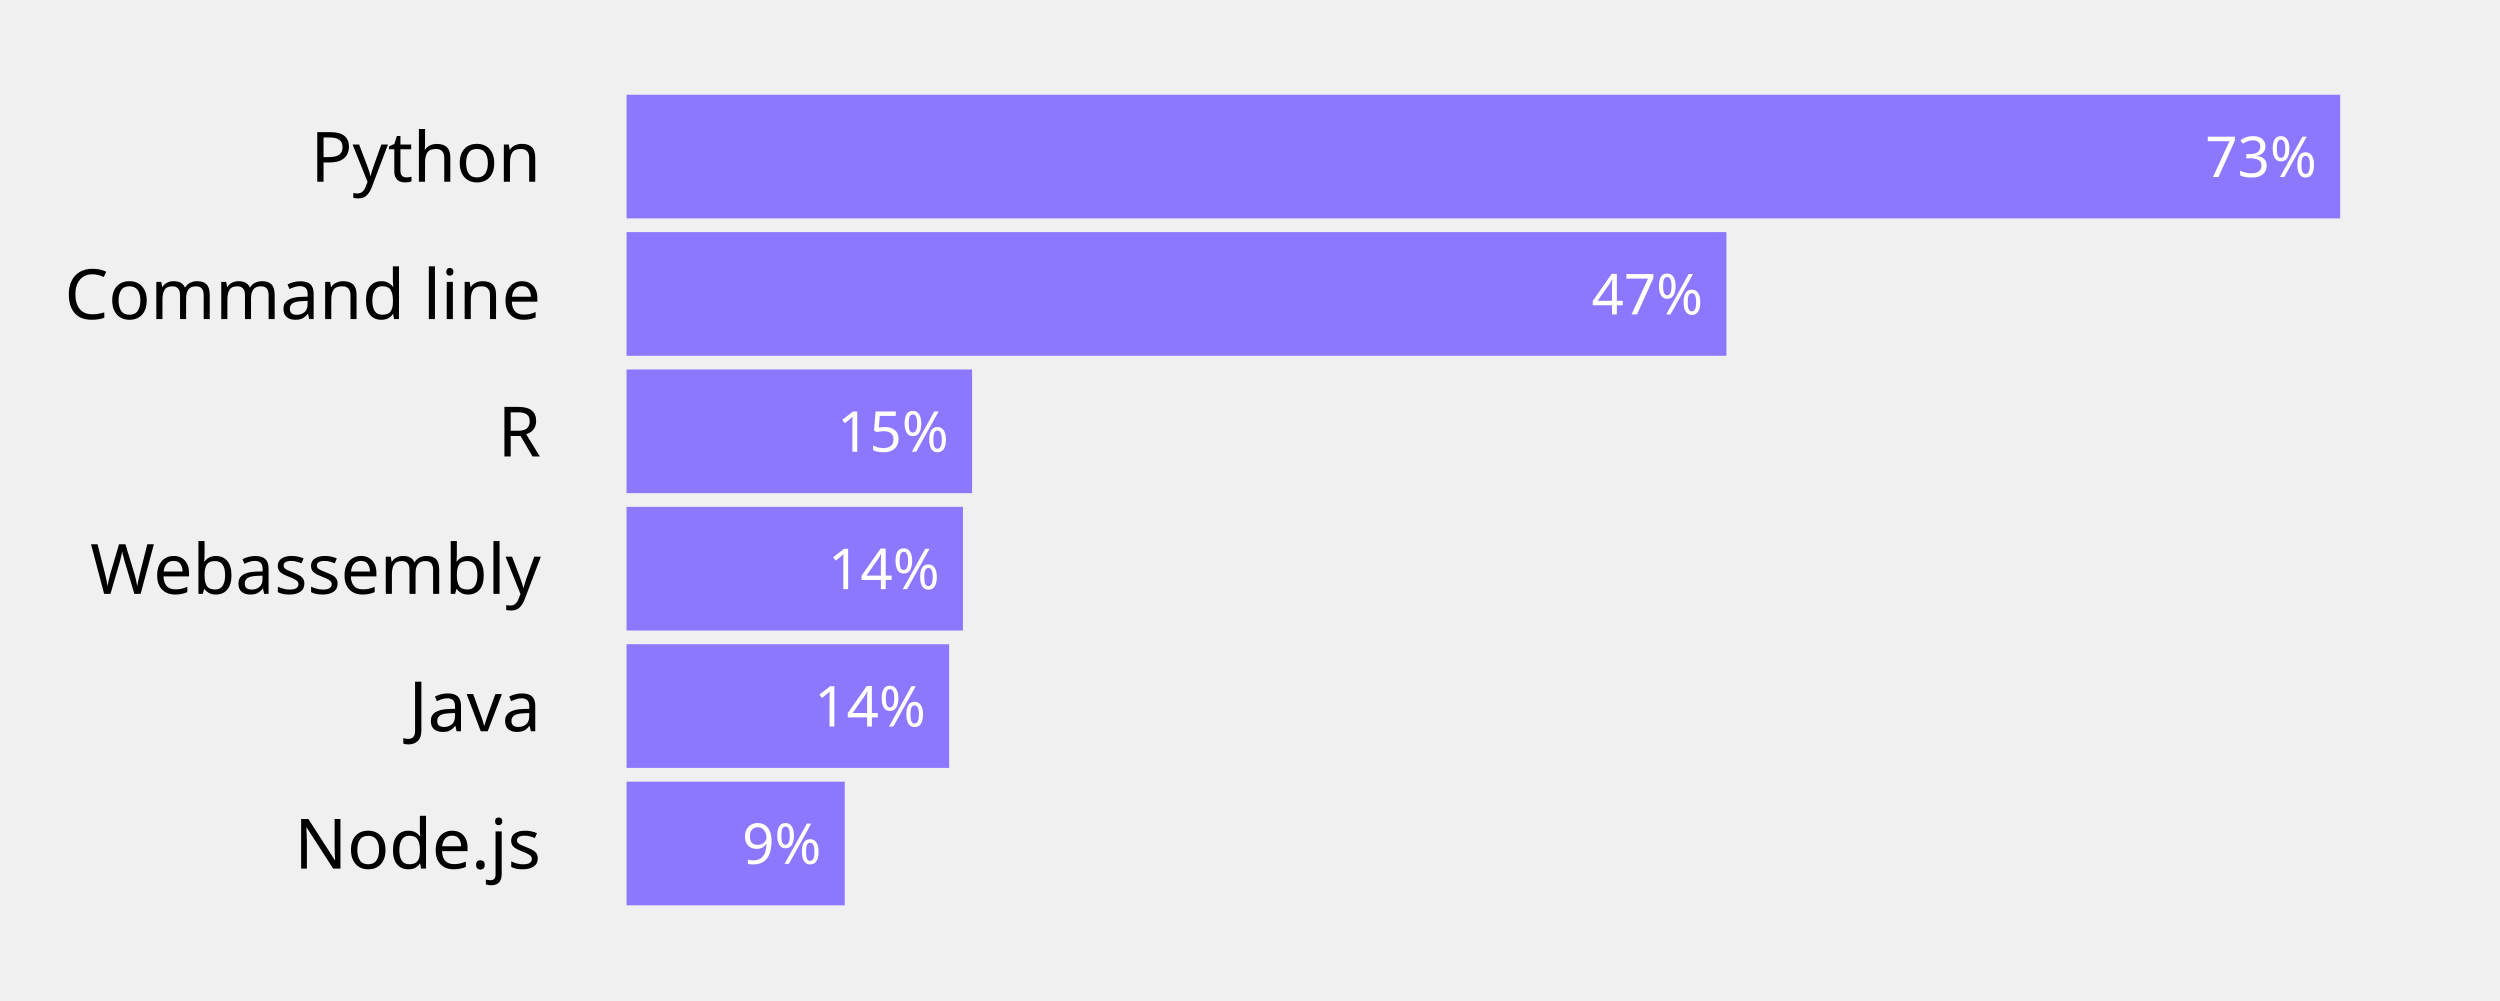
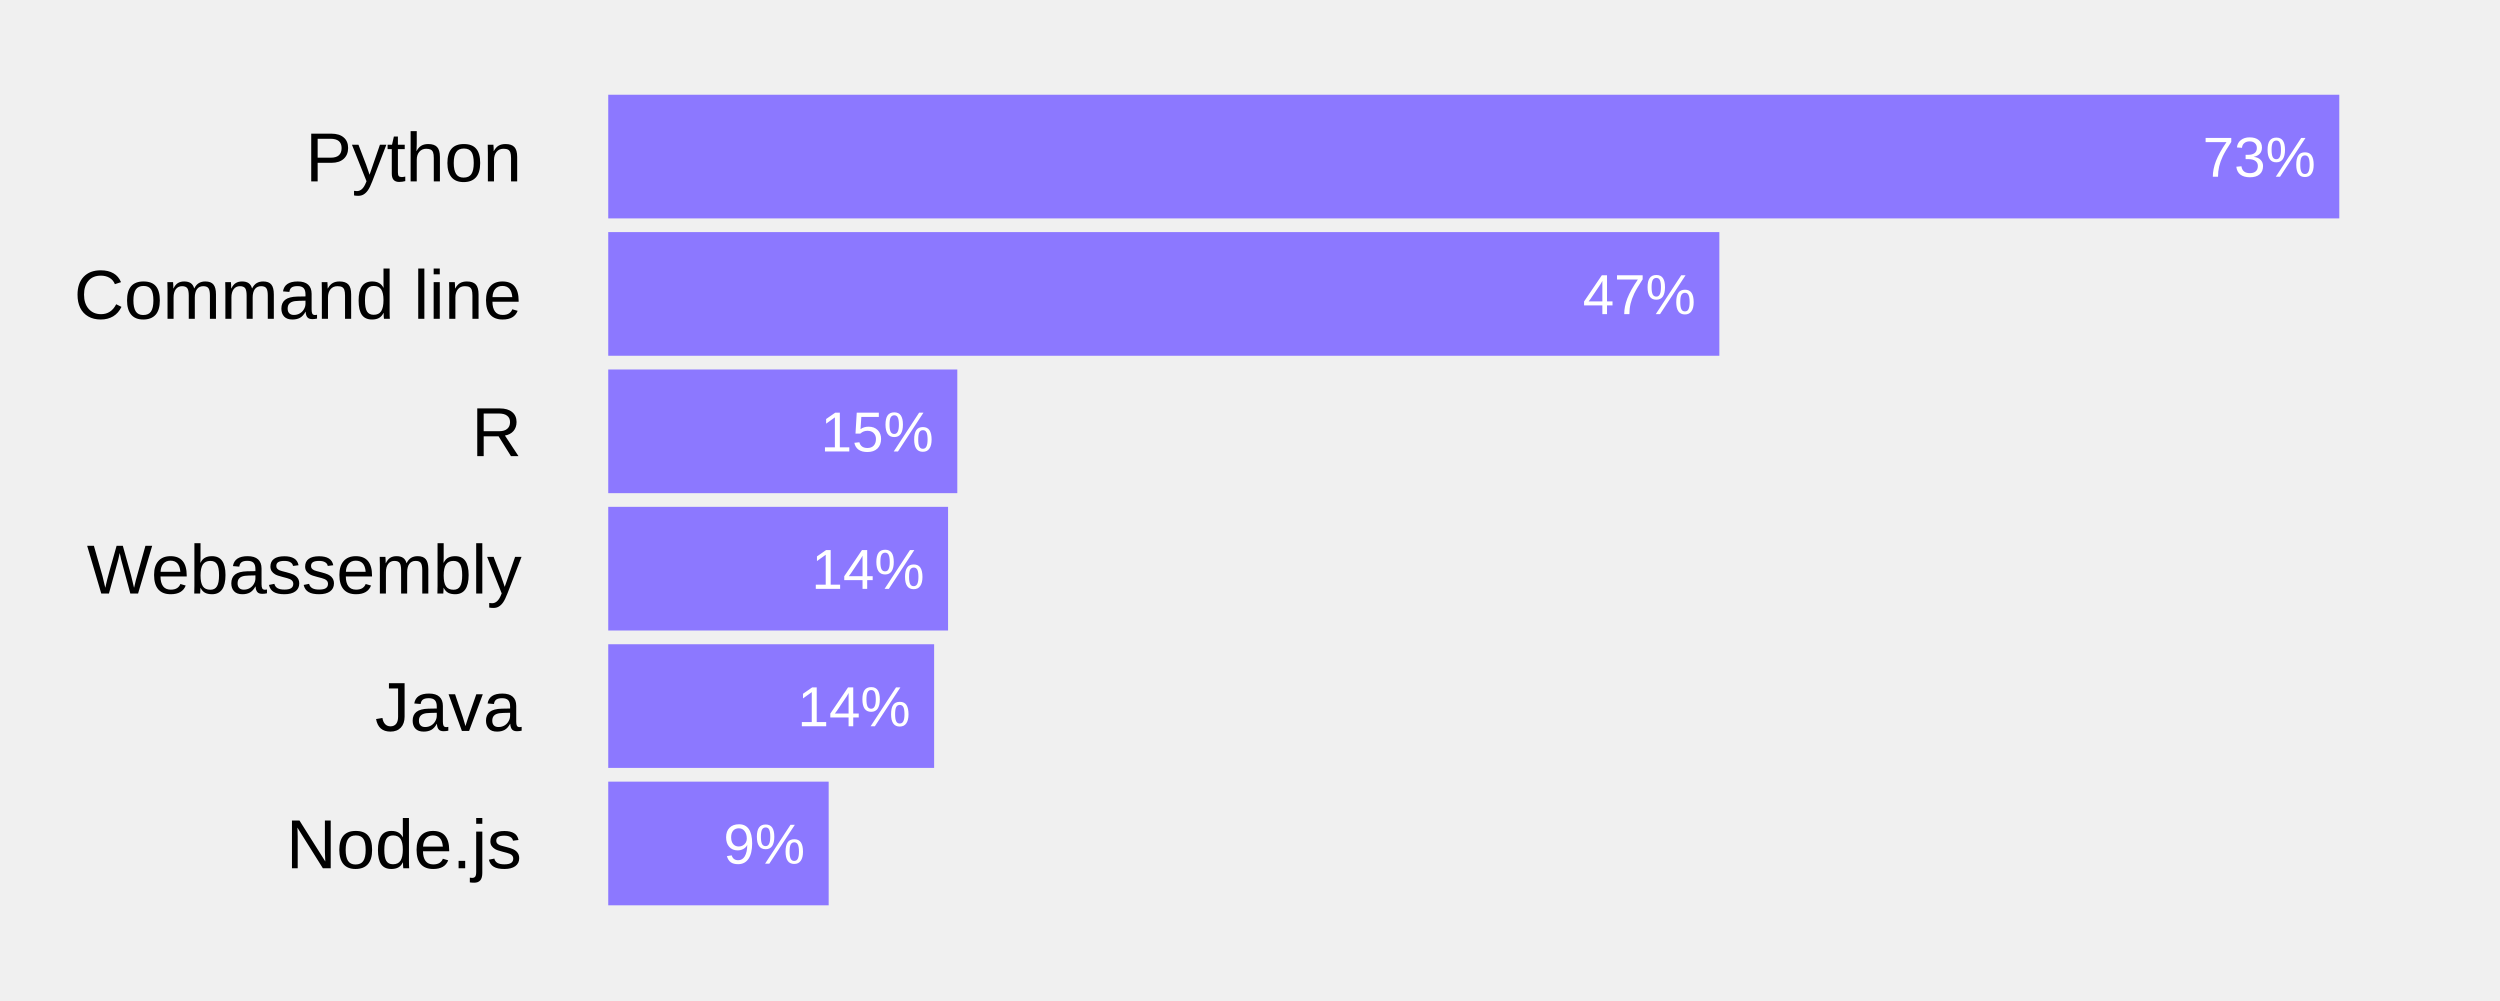
<svg xmlns="http://www.w3.org/2000/svg" class="svglite" width="504.00pt" height="201.60pt" viewBox="0 0 504.00 201.60">
  <defs>
    <style type="text/css">
    .svglite line, .svglite polyline, .svglite polygon, .svglite path, .svglite rect, .svglite circle {
      fill: none;
      stroke: #000000;
      stroke-linecap: round;
      stroke-linejoin: round;
      stroke-miterlimit: 10.00;
    }
    .svglite text {
      white-space: pre;
    }
  </style>
  </defs>
  <rect width="100%" height="100%" style="stroke: none; fill: none;" />
  <defs>
    <clipPath id="cpMC4wMHw1MDQuMDB8MC4wMHwyMDEuNjA=">
      <rect x="0.00" y="0.00" width="504.00" height="201.60" />
    </clipPath>
  </defs>
  <g clip-path="url(#cpMC4wMHw1MDQuMDB8MC4wMHwyMDEuNjA=)">
-     <rect x="126.31" y="19.10" width="345.47" height="24.93" style="stroke-width: 1.07; stroke: none; stroke-linecap: butt; stroke-linejoin: miter; fill: #8C78FF;" />
-     <rect x="126.31" y="46.79" width="221.74" height="24.93" style="stroke-width: 1.07; stroke: none; stroke-linecap: butt; stroke-linejoin: miter; fill: #8C78FF;" />
-     <rect x="126.31" y="74.49" width="69.66" height="24.93" style="stroke-width: 1.07; stroke: none; stroke-linecap: butt; stroke-linejoin: miter; fill: #8C78FF;" />
-     <rect x="126.31" y="102.18" width="67.82" height="24.93" style="stroke-width: 1.07; stroke: none; stroke-linecap: butt; stroke-linejoin: miter; fill: #8C78FF;" />
-     <rect x="126.31" y="129.88" width="65.04" height="24.93" style="stroke-width: 1.07; stroke: none; stroke-linecap: butt; stroke-linejoin: miter; fill: #8C78FF;" />
-     <rect x="126.31" y="157.58" width="43.99" height="24.93" style="stroke-width: 1.07; stroke: none; stroke-linecap: butt; stroke-linejoin: miter; fill: #8C78FF;" />
-     <text x="467.07" y="35.68" text-anchor="end" style="font-size: 11.38px;fill: #FFFFFF; font-family: &quot;Suisse Intl&quot;;" textLength="23.86px" lengthAdjust="spacingAndGlyphs">73%</text>
-     <text x="343.34" y="63.38" text-anchor="end" style="font-size: 11.38px;fill: #FFFFFF; font-family: &quot;Suisse Intl&quot;;" textLength="24.29px" lengthAdjust="spacingAndGlyphs">47%</text>
-     <text x="191.26" y="91.07" text-anchor="end" style="font-size: 11.38px;fill: #FFFFFF; font-family: &quot;Suisse Intl&quot;;" textLength="22.44px" lengthAdjust="spacingAndGlyphs">15%</text>
-     <text x="189.43" y="118.77" text-anchor="end" style="font-size: 11.38px;fill: #FFFFFF; font-family: &quot;Suisse Intl&quot;;" textLength="22.64px" lengthAdjust="spacingAndGlyphs">14%</text>
-     <text x="186.65" y="146.47" text-anchor="end" style="font-size: 11.38px;fill: #FFFFFF; font-family: &quot;Suisse Intl&quot;;" textLength="22.64px" lengthAdjust="spacingAndGlyphs">14%</text>
-     <text x="165.59" y="174.16" text-anchor="end" style="font-size: 11.38px;fill: #FFFFFF; font-family: &quot;Suisse Intl&quot;;" textLength="18.30px" lengthAdjust="spacingAndGlyphs">9%</text>
-     <text x="109.04" y="175.11" text-anchor="end" style="font-size: 14.00px; font-family: &quot;Suisse Intl&quot;;" textLength="49.49px" lengthAdjust="spacingAndGlyphs">Node.js</text>
-     <text x="109.04" y="147.42" text-anchor="end" style="font-size: 14.00px; font-family: &quot;Suisse Intl&quot;;" textLength="30.20px" lengthAdjust="spacingAndGlyphs">Java</text>
-     <text x="109.04" y="119.72" text-anchor="end" style="font-size: 14.00px; font-family: &quot;Suisse Intl&quot;;" textLength="90.53px" lengthAdjust="spacingAndGlyphs">Webassembly</text>
-     <text x="109.04" y="92.03" text-anchor="end" style="font-size: 14.00px; font-family: &quot;Suisse Intl&quot;;" textLength="9.50px" lengthAdjust="spacingAndGlyphs">R</text>
-     <text x="109.04" y="64.33" text-anchor="end" style="font-size: 14.00px; font-family: &quot;Suisse Intl&quot;;" textLength="94.10px" lengthAdjust="spacingAndGlyphs">Command line</text>
-     <text x="109.04" y="36.64" text-anchor="end" style="font-size: 14.00px; font-family: &quot;Suisse Intl&quot;;" textLength="44.42px" lengthAdjust="spacingAndGlyphs">Python</text>
+     <rect x="122.62" y="19.10" width="348.98" height="24.93" style="stroke-width: 1.07; stroke: none; stroke-linecap: butt; stroke-linejoin: miter; fill: #8C78FF;" />
+     <rect x="122.62" y="46.79" width="224.00" height="24.93" style="stroke-width: 1.07; stroke: none; stroke-linecap: butt; stroke-linejoin: miter; fill: #8C78FF;" />
+     <rect x="122.62" y="74.49" width="70.37" height="24.93" style="stroke-width: 1.07; stroke: none; stroke-linecap: butt; stroke-linejoin: miter; fill: #8C78FF;" />
+     <rect x="122.62" y="102.18" width="68.51" height="24.93" style="stroke-width: 1.07; stroke: none; stroke-linecap: butt; stroke-linejoin: miter; fill: #8C78FF;" />
+     <rect x="122.62" y="129.88" width="65.70" height="24.93" style="stroke-width: 1.07; stroke: none; stroke-linecap: butt; stroke-linejoin: miter; fill: #8C78FF;" />
+     <rect x="122.62" y="157.58" width="44.44" height="24.93" style="stroke-width: 1.07; stroke: none; stroke-linecap: butt; stroke-linejoin: miter; fill: #8C78FF;" />
+     <text x="466.85" y="35.63" text-anchor="end" style="font-size: 11.38px;fill: #FFFFFF; font-family: &quot;Arial&quot;;" textLength="22.77px" lengthAdjust="spacingAndGlyphs">73%</text>
+     <text x="341.86" y="63.33" text-anchor="end" style="font-size: 11.38px;fill: #FFFFFF; font-family: &quot;Arial&quot;;" textLength="22.77px" lengthAdjust="spacingAndGlyphs">47%</text>
+     <text x="188.23" y="91.02" text-anchor="end" style="font-size: 11.38px;fill: #FFFFFF; font-family: &quot;Arial&quot;;" textLength="22.77px" lengthAdjust="spacingAndGlyphs">15%</text>
+     <text x="186.38" y="118.72" text-anchor="end" style="font-size: 11.38px;fill: #FFFFFF; font-family: &quot;Arial&quot;;" textLength="22.77px" lengthAdjust="spacingAndGlyphs">14%</text>
+     <text x="183.57" y="146.41" text-anchor="end" style="font-size: 11.38px;fill: #FFFFFF; font-family: &quot;Arial&quot;;" textLength="22.77px" lengthAdjust="spacingAndGlyphs">14%</text>
+     <text x="162.30" y="174.11" text-anchor="end" style="font-size: 11.38px;fill: #FFFFFF; font-family: &quot;Arial&quot;;" textLength="16.44px" lengthAdjust="spacingAndGlyphs">9%</text>
+     <text x="105.17" y="175.05" text-anchor="end" style="font-size: 14.00px; font-family: &quot;Arial&quot;;" textLength="47.46px" lengthAdjust="spacingAndGlyphs">Node.js</text>
+     <text x="105.17" y="147.35" text-anchor="end" style="font-size: 14.00px; font-family: &quot;Arial&quot;;" textLength="29.56px" lengthAdjust="spacingAndGlyphs">Java</text>
+     <text x="105.17" y="119.66" text-anchor="end" style="font-size: 14.00px; font-family: &quot;Arial&quot;;" textLength="87.64px" lengthAdjust="spacingAndGlyphs">Webassembly</text>
+     <text x="105.17" y="91.96" text-anchor="end" style="font-size: 14.00px; font-family: &quot;Arial&quot;;" textLength="10.11px" lengthAdjust="spacingAndGlyphs">R</text>
+     <text x="105.17" y="64.27" text-anchor="end" style="font-size: 14.00px; font-family: &quot;Arial&quot;;" textLength="90.23px" lengthAdjust="spacingAndGlyphs">Command line</text>
+     <text x="105.17" y="36.57" text-anchor="end" style="font-size: 14.00px; font-family: &quot;Arial&quot;;" textLength="43.57px" lengthAdjust="spacingAndGlyphs">Python</text>
  </g>
</svg>
